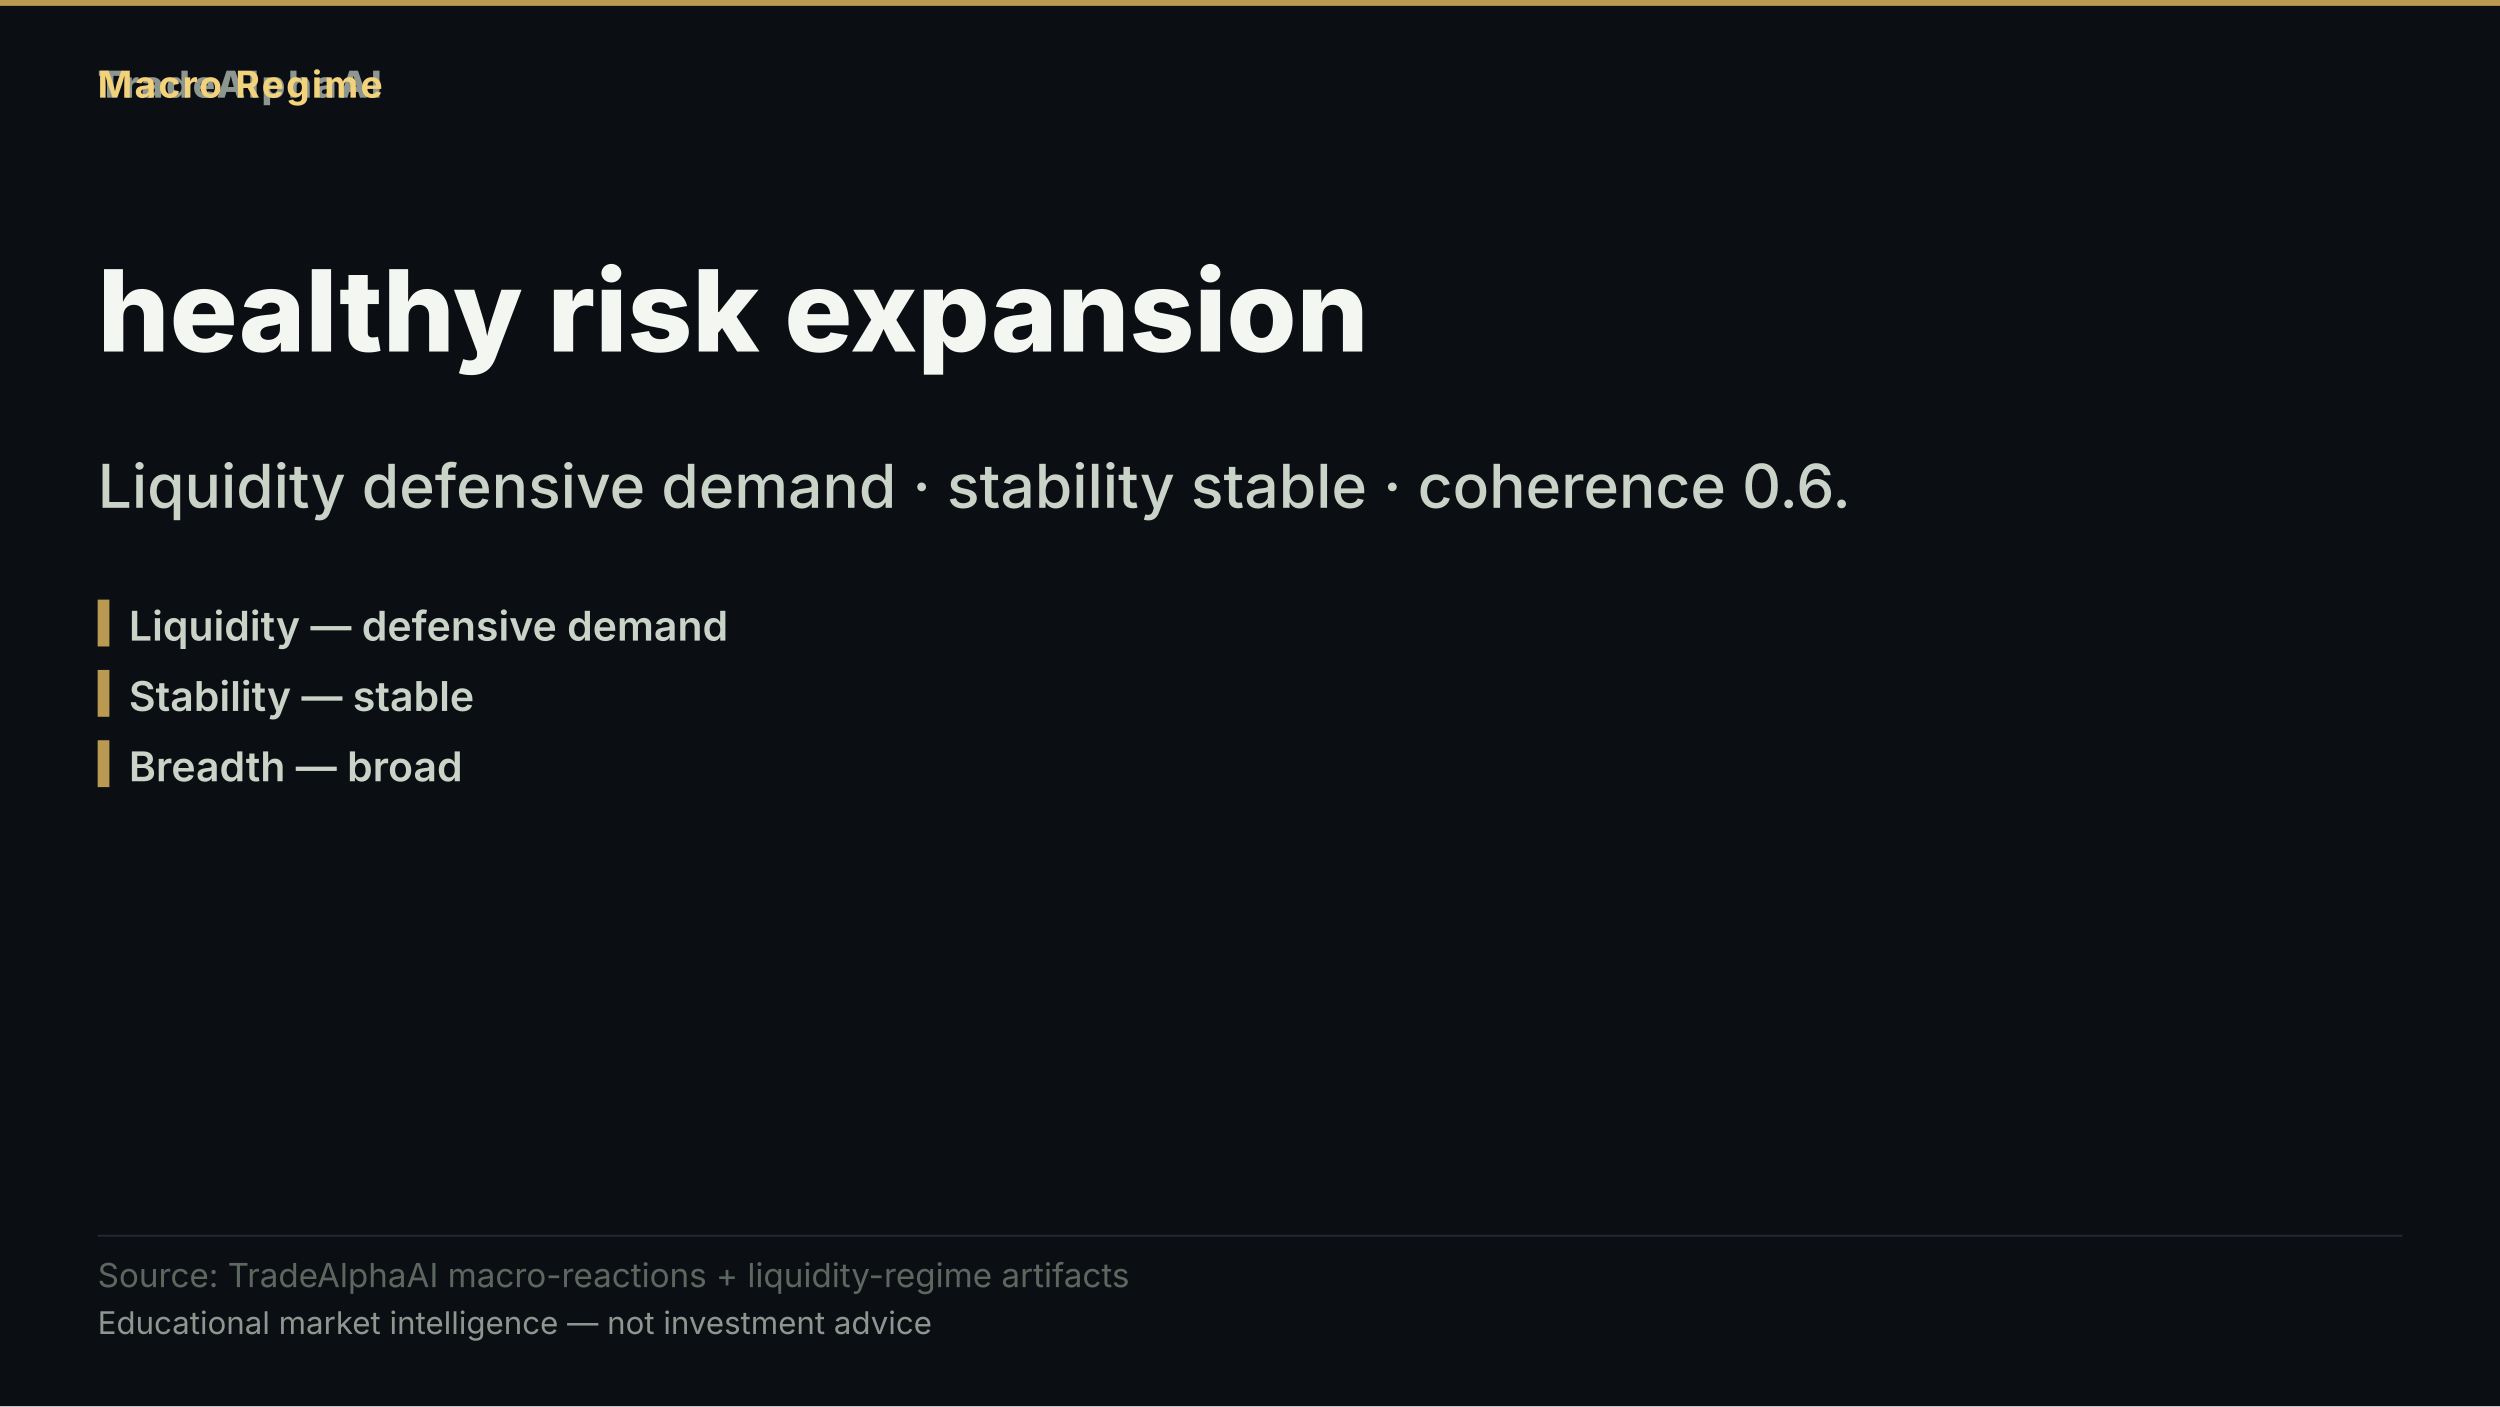
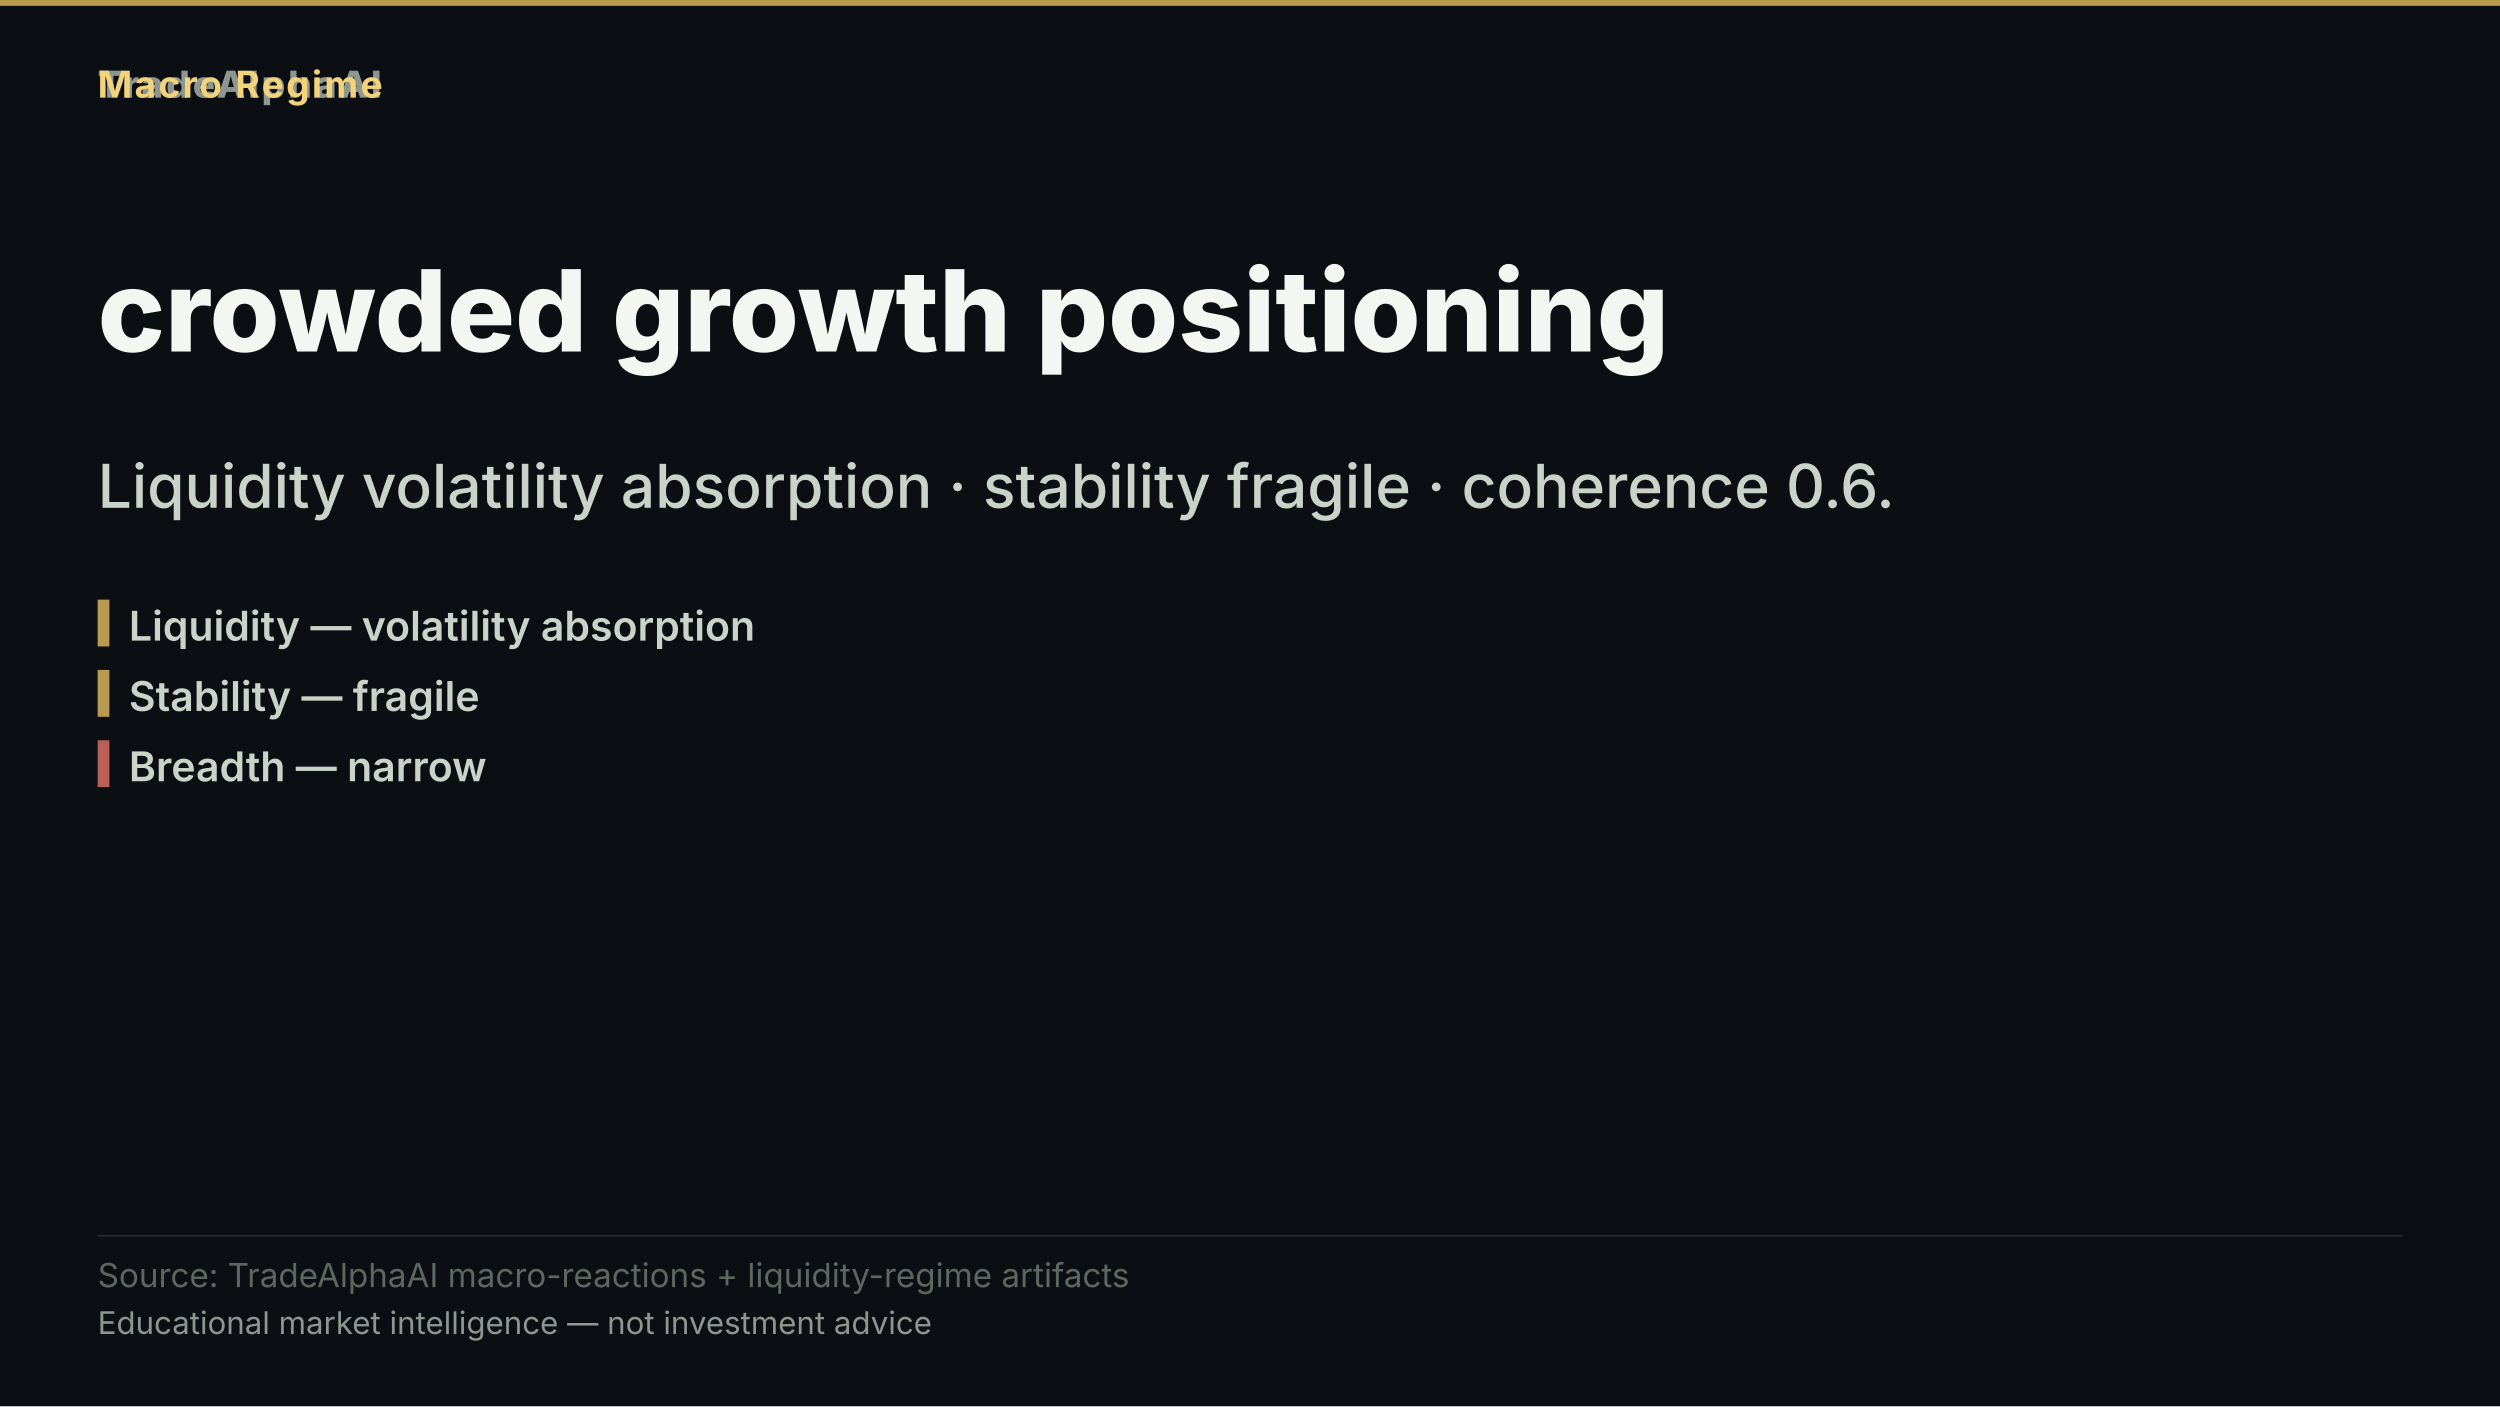
- <svg xmlns="http://www.w3.org/2000/svg" width="1280" height="720" viewBox="0 0 1280 720" role="img" aria-label="healthy risk expansion">
+ <svg xmlns="http://www.w3.org/2000/svg" width="1280" height="720" viewBox="0 0 1280 720" role="img" aria-label="crowded growth positioning">
  <rect width="1280" height="720" fill="#0b0e13" />
  <rect x="0" y="0" width="1280" height="3" fill="#d8b15a" opacity="0.85" />
  <text x="50" y="50" font-family="'Inter','Segoe UI','Helvetica Neue',Arial,sans-serif" font-size="19" font-weight="800" letter-spacing="1.5" fill="#8d978f" text-anchor="start">TradeAlphaAI</text>
  <text x="50" y="50" font-family="'Inter','Segoe UI','Helvetica Neue',Arial,sans-serif" font-size="19" font-weight="700" letter-spacing="1.2" fill="#f2d27b" text-anchor="start">Macro Regime</text>
-   <text x="50" y="180" font-family="'Inter','Segoe UI','Helvetica Neue',Arial,sans-serif" font-size="58" font-weight="800" fill="#f4f7f1" text-anchor="start">healthy risk expansion</text>
-   <text x="50" y="260" font-family="'Inter','Segoe UI','Helvetica Neue',Arial,sans-serif" font-size="31" font-weight="500" fill="#cad3c7" text-anchor="start">Liquidity defensive demand · stability stable · coherence 0.6.</text>
+   <text x="50" y="180" font-family="'Inter','Segoe UI','Helvetica Neue',Arial,sans-serif" font-size="58" font-weight="800" fill="#f4f7f1" text-anchor="start">crowded growth positioning</text>
+   <text x="50" y="260" font-family="'Inter','Segoe UI','Helvetica Neue',Arial,sans-serif" font-size="31" font-weight="500" fill="#cad3c7" text-anchor="start">Liquidity volatility absorption · stability fragile · coherence 0.6.</text>
  <rect x="50" y="307" width="6" height="24" fill="#d8b15a" opacity="0.85" />
-   <text x="66" y="328" font-family="'Inter','Segoe UI','Helvetica Neue',Arial,sans-serif" font-size="21" font-weight="600" fill="#cad3c7" text-anchor="start">Liquidity — defensive demand</text>
+   <text x="66" y="328" font-family="'Inter','Segoe UI','Helvetica Neue',Arial,sans-serif" font-size="21" font-weight="600" fill="#cad3c7" text-anchor="start">Liquidity — volatility absorption</text>
  <rect x="50" y="343" width="6" height="24" fill="#d8b15a" opacity="0.85" />
-   <text x="66" y="364" font-family="'Inter','Segoe UI','Helvetica Neue',Arial,sans-serif" font-size="21" font-weight="600" fill="#cad3c7" text-anchor="start">Stability — stable</text>
-   <rect x="50" y="379" width="6" height="24" fill="#d8b15a" opacity="0.85" />
-   <text x="66" y="400" font-family="'Inter','Segoe UI','Helvetica Neue',Arial,sans-serif" font-size="21" font-weight="600" fill="#cad3c7" text-anchor="start">Breadth — broad</text>
+   <text x="66" y="364" font-family="'Inter','Segoe UI','Helvetica Neue',Arial,sans-serif" font-size="21" font-weight="600" fill="#cad3c7" text-anchor="start">Stability — fragile</text>
+   <rect x="50" y="379" width="6" height="24" fill="#d66e60" opacity="0.85" />
+   <text x="66" y="400" font-family="'Inter','Segoe UI','Helvetica Neue',Arial,sans-serif" font-size="21" font-weight="600" fill="#cad3c7" text-anchor="start">Breadth — narrow</text>
  <rect x="50" y="632.2" width="1180" height="1" fill="rgba(148,163,184,0.18)" />
  <text x="50" y="659" font-family="'Inter','Segoe UI','Helvetica Neue',Arial,sans-serif" font-size="17" fill="#5d675f" text-anchor="start">Source: TradeAlphaAI macro-reactions + liquidity-regime artifacts</text>
  <text x="50" y="683" font-family="'Inter','Segoe UI','Helvetica Neue',Arial,sans-serif" font-size="16" fill="#8d978f" text-anchor="start">Educational market intelligence — not investment advice</text>
</svg>
